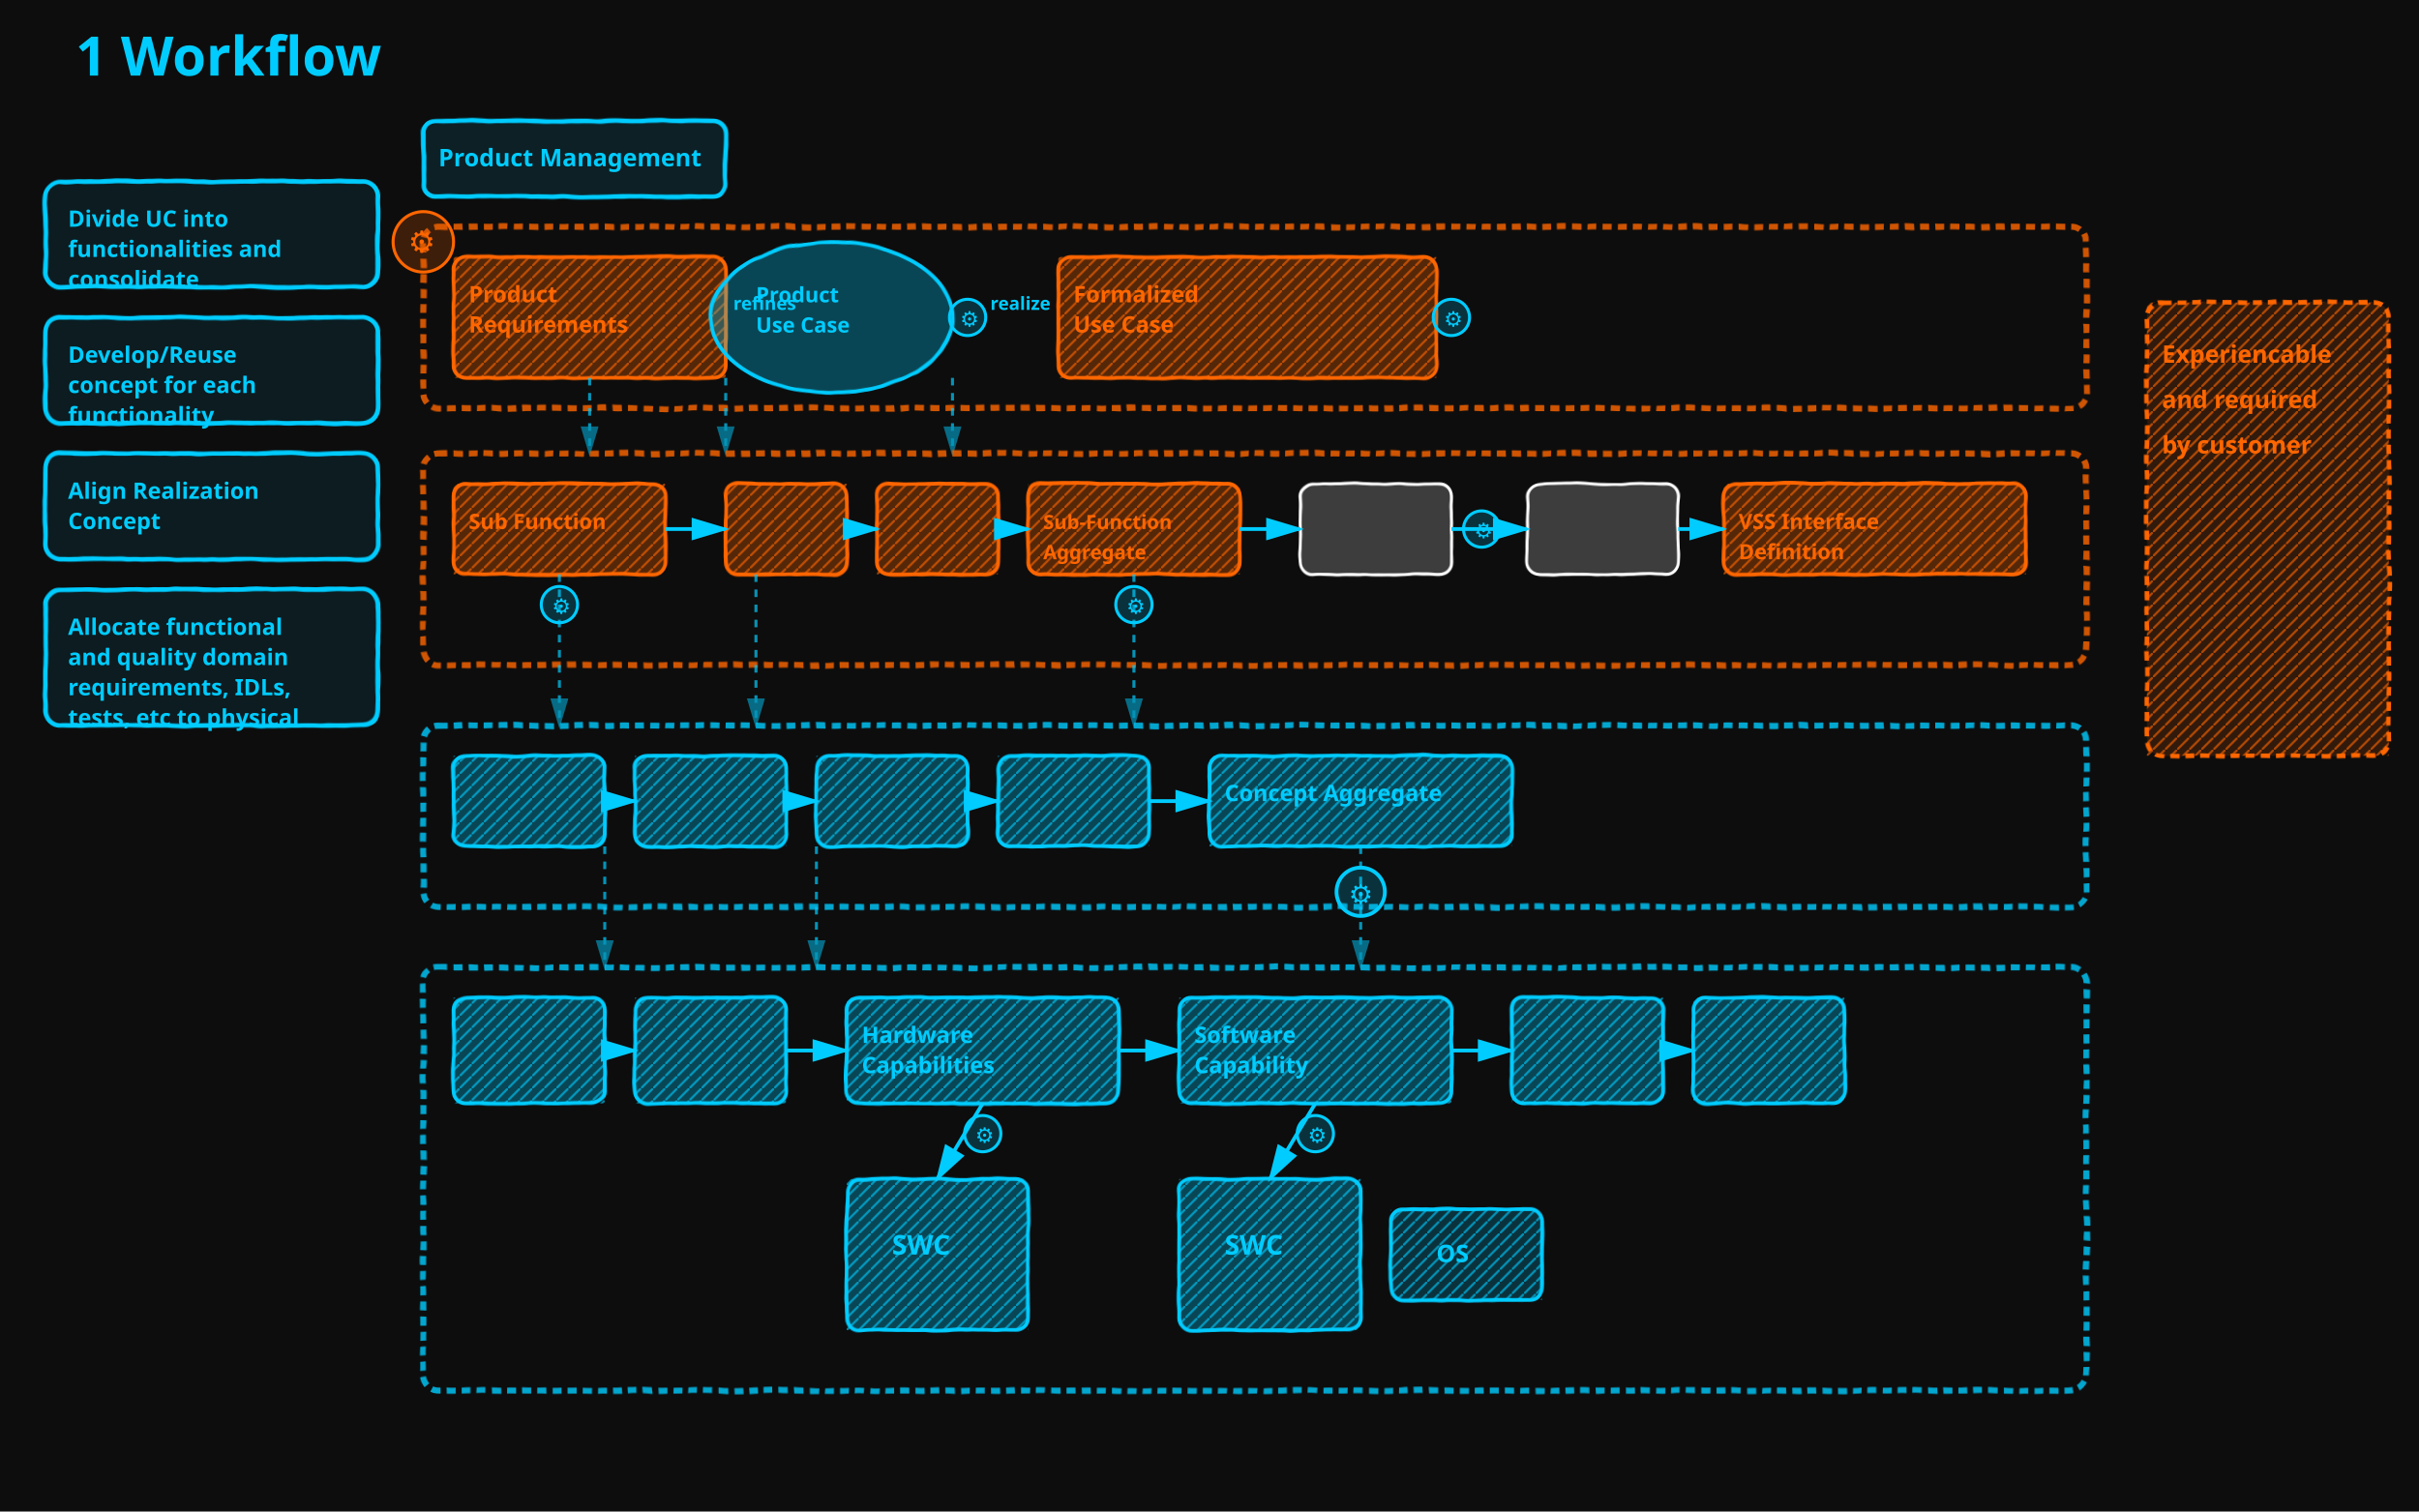
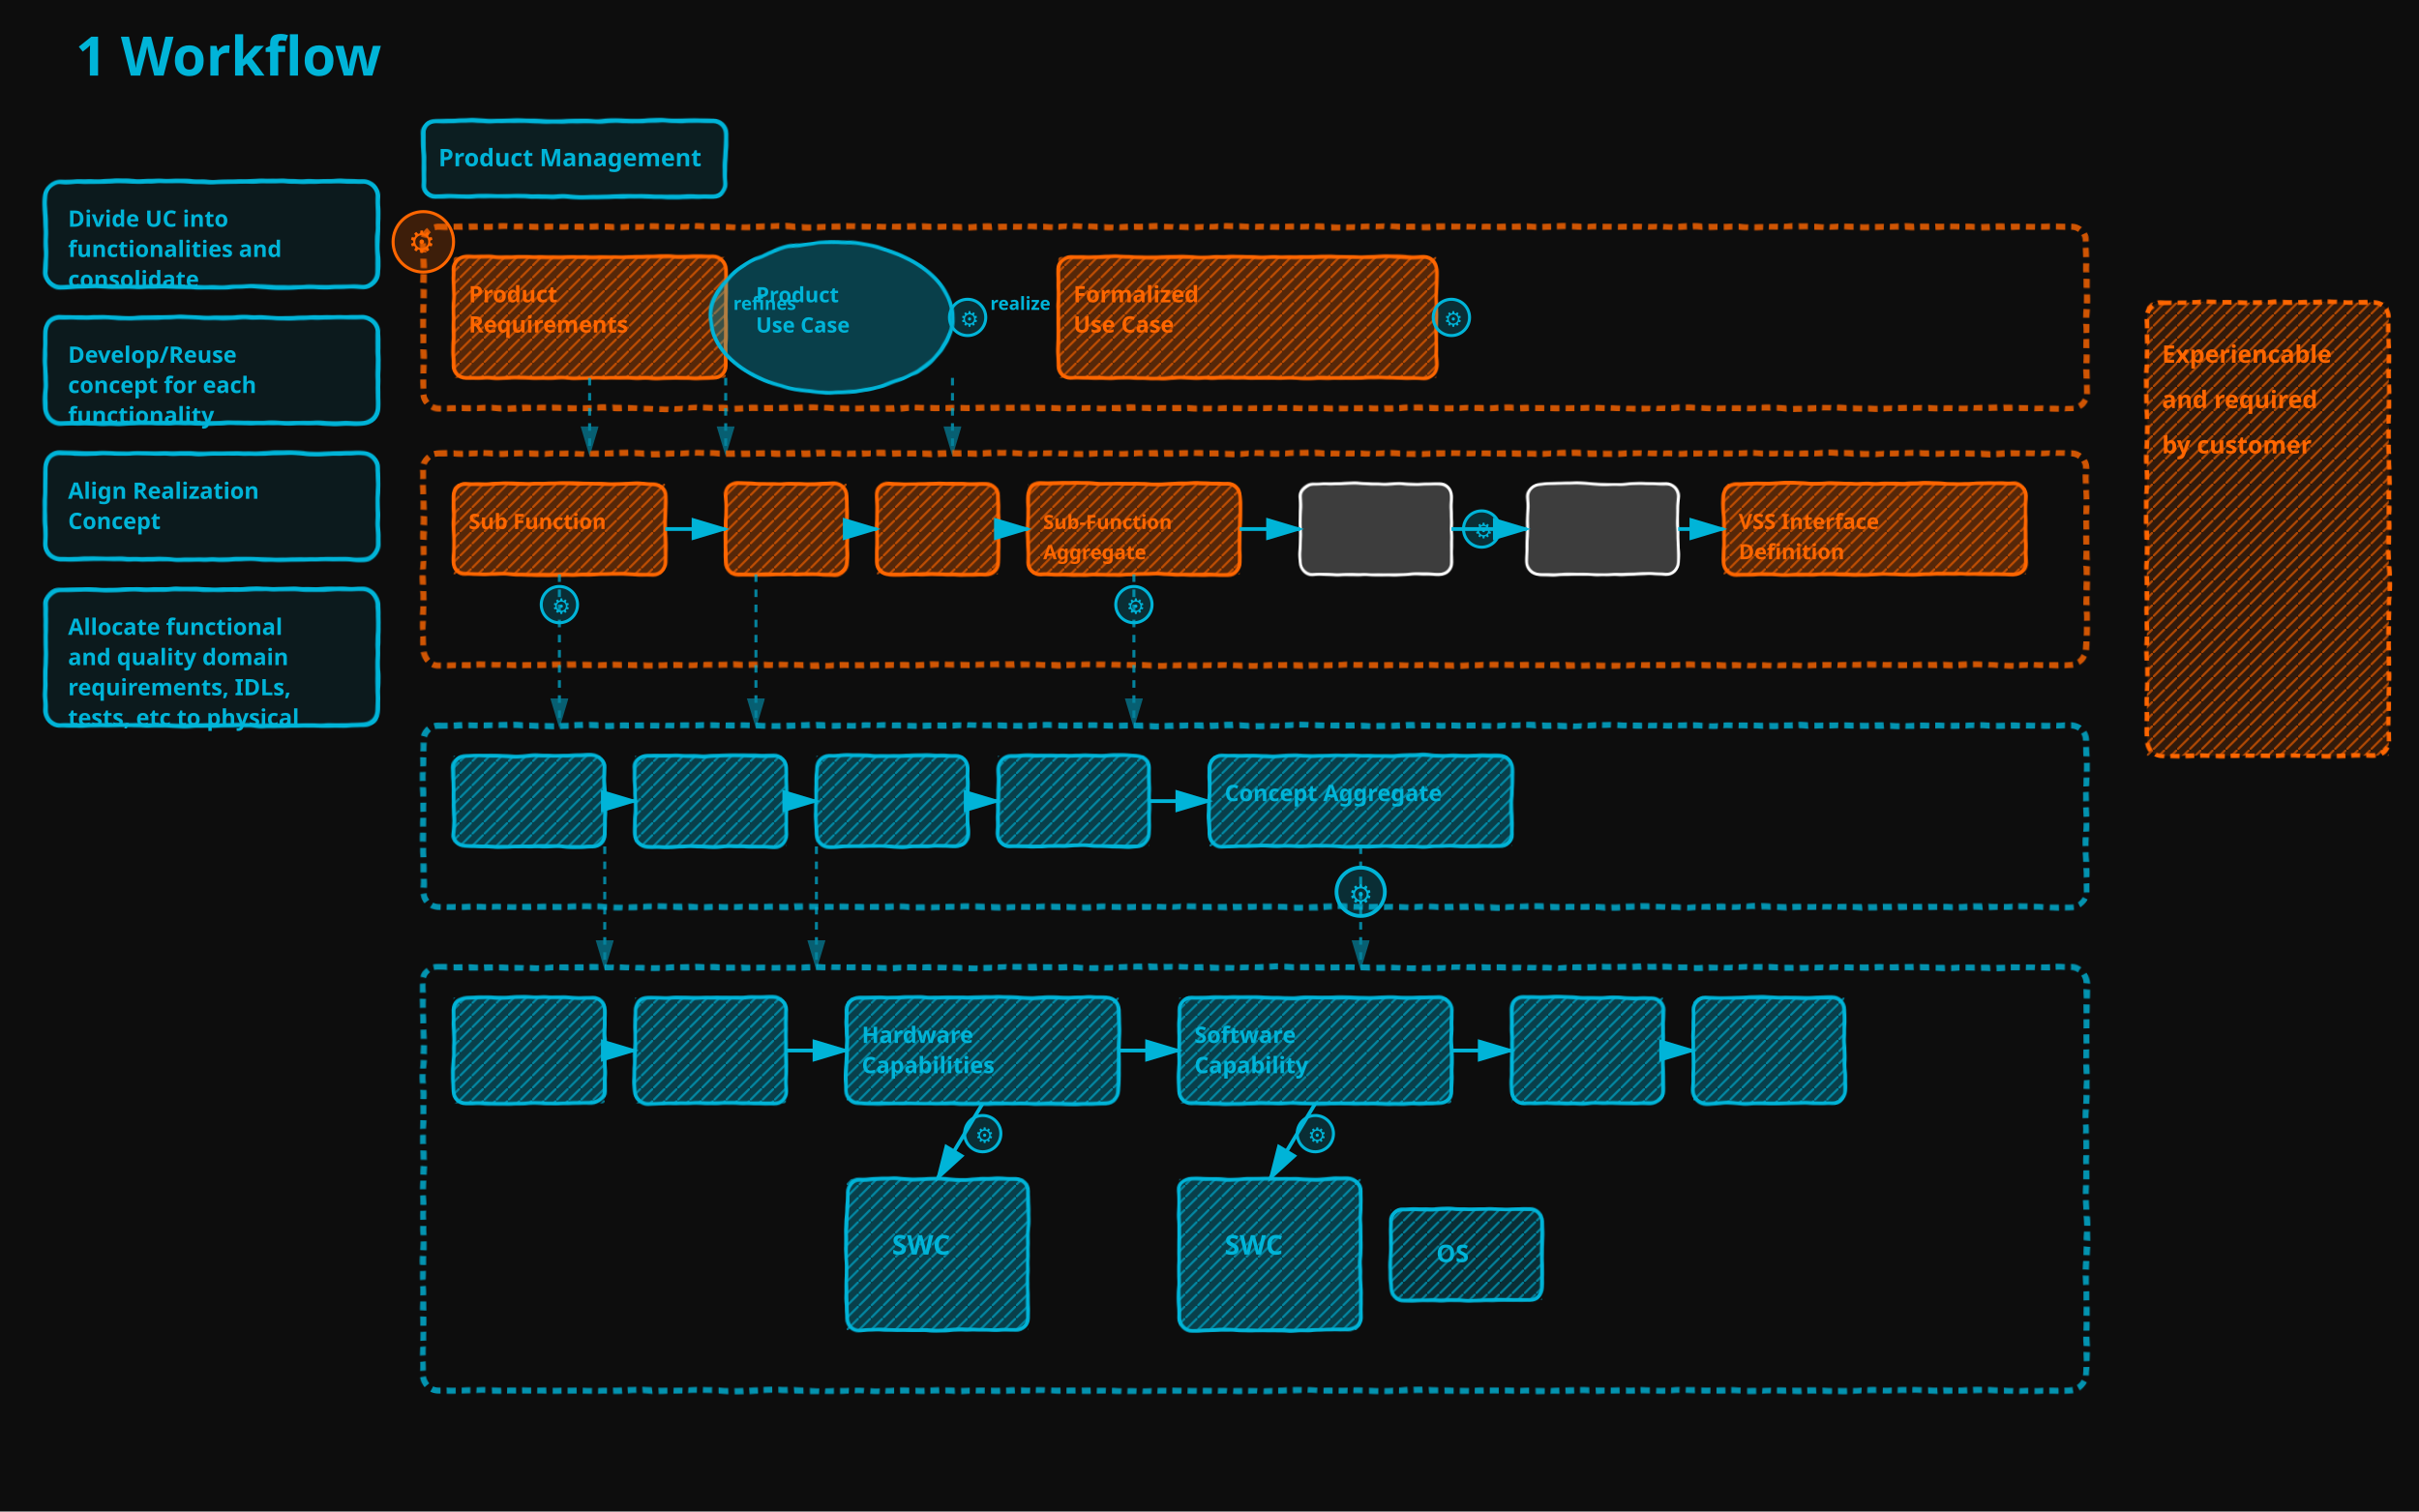
<svg xmlns="http://www.w3.org/2000/svg" viewBox="0 0 1600 1000">
  <defs>
    <pattern id="hatchCoral" patternUnits="userSpaceOnUse" width="8" height="8" patternTransform="rotate(0)">
      <path d="M 0,8 L 8,0" stroke="#ff6600" stroke-width="1.5" opacity="0.6" />
    </pattern>
    <pattern id="hatchCyan" patternUnits="userSpaceOnUse" width="8" height="8" patternTransform="rotate(0)">
-       <path d="M 0,8 L 8,0" stroke="#00ccff" stroke-width="1.5" opacity="0.6" />
+       <path d="M 0,8 L 8,0" stroke="#00B4D8" stroke-width="1.5" opacity="0.6" />
    </pattern>
    <path id="gearPath" d="M 12,6 L 14,4 L 16,6 L 18,6 L 18,8 L 16,8 L 14,10 L 16,12 L 18,12 L 18,14 L 16,14 L 14,16 L 12,14 L 10,14 L 10,12 L 12,10 L 10,8 L 10,6 Z M 12,10" transform="scale(0.8) translate(-10,-10)" />
    <marker id="arrowSolid" markerWidth="10" markerHeight="10" refX="9" refY="3" orient="auto">
-       <polygon points="0 0, 10 3, 0 6" fill="#00ccff" />
+       <polygon points="0 0, 10 3, 0 6" fill="#00B4D8" />
    </marker>
    <marker id="arrowDashed" markerWidth="10" markerHeight="10" refX="9" refY="3" orient="auto">
-       <polygon points="0 0, 10 3, 0 6" fill="#00ccff" opacity="0.7" />
+       <polygon points="0 0, 10 3, 0 6" fill="#00B4D8" opacity="0.7" />
    </marker>
    <filter id="sketchy">
      <feTurbulence type="fractalNoise" baseFrequency="0.04" numOctaves="3" result="noise" />
      <feDisplacementMap in="SourceGraphic" in2="noise" scale="2" />
    </filter>
  </defs>
  <rect width="1600" height="1000" fill="#0d0d0d" />
-   <text x="50" y="50" font-family="Lexend Exa, sans-serif" font-size="36" font-weight="700" fill="#00ccff">1 Workflow</text>
+   <text x="50" y="50" font-family="Lexend Exa, sans-serif" font-size="36" font-weight="700" fill="#00B4D8">1 Workflow</text>
  <g id="phases">
-     <rect x="30" y="120" width="220" height="70" rx="10" fill="rgba(0,204,255,0.08)" stroke="#00ccff" stroke-width="3" filter="url(#sketchy)" />
-     <text x="45" y="150" font-family="Lexend Exa, sans-serif" font-size="15" fill="#00ccff" font-weight="600">Divide UC into</text>
-     <text x="45" y="170" font-family="Lexend Exa, sans-serif" font-size="15" fill="#00ccff" font-weight="600">functionalities and</text>
-     <text x="45" y="190" font-family="Lexend Exa, sans-serif" font-size="15" fill="#00ccff" font-weight="600">consolidate</text>
-     <rect x="30" y="210" width="220" height="70" rx="10" fill="rgba(0,204,255,0.08)" stroke="#00ccff" stroke-width="3" filter="url(#sketchy)" />
-     <text x="45" y="240" font-family="Lexend Exa, sans-serif" font-size="15" fill="#00ccff" font-weight="600">Develop/Reuse</text>
-     <text x="45" y="260" font-family="Lexend Exa, sans-serif" font-size="15" fill="#00ccff" font-weight="600">concept for each</text>
-     <text x="45" y="280" font-family="Lexend Exa, sans-serif" font-size="15" fill="#00ccff" font-weight="600">functionality</text>
-     <rect x="30" y="300" width="220" height="70" rx="10" fill="rgba(0,204,255,0.08)" stroke="#00ccff" stroke-width="3" filter="url(#sketchy)" />
-     <text x="45" y="330" font-family="Lexend Exa, sans-serif" font-size="15" fill="#00ccff" font-weight="600">Align Realization</text>
-     <text x="45" y="350" font-family="Lexend Exa, sans-serif" font-size="15" fill="#00ccff" font-weight="600">Concept</text>
-     <rect x="30" y="390" width="220" height="90" rx="10" fill="rgba(0,204,255,0.08)" stroke="#00ccff" stroke-width="3" filter="url(#sketchy)" />
-     <text x="45" y="420" font-family="Lexend Exa, sans-serif" font-size="15" fill="#00ccff" font-weight="600">Allocate functional</text>
-     <text x="45" y="440" font-family="Lexend Exa, sans-serif" font-size="15" fill="#00ccff" font-weight="600">and quality domain</text>
-     <text x="45" y="460" font-family="Lexend Exa, sans-serif" font-size="15" fill="#00ccff" font-weight="600">requirements, IDLs,</text>
-     <text x="45" y="480" font-family="Lexend Exa, sans-serif" font-size="15" fill="#00ccff" font-weight="600">tests, etc to physical</text>
+     <rect x="30" y="120" width="220" height="70" rx="10" fill="rgba(0,180,216,0.08)" stroke="#00B4D8" stroke-width="3" filter="url(#sketchy)" />
+     <text x="45" y="150" font-family="Lexend Exa, sans-serif" font-size="15" fill="#00B4D8" font-weight="600">Divide UC into</text>
+     <text x="45" y="170" font-family="Lexend Exa, sans-serif" font-size="15" fill="#00B4D8" font-weight="600">functionalities and</text>
+     <text x="45" y="190" font-family="Lexend Exa, sans-serif" font-size="15" fill="#00B4D8" font-weight="600">consolidate</text>
+     <rect x="30" y="210" width="220" height="70" rx="10" fill="rgba(0,180,216,0.08)" stroke="#00B4D8" stroke-width="3" filter="url(#sketchy)" />
+     <text x="45" y="240" font-family="Lexend Exa, sans-serif" font-size="15" fill="#00B4D8" font-weight="600">Develop/Reuse</text>
+     <text x="45" y="260" font-family="Lexend Exa, sans-serif" font-size="15" fill="#00B4D8" font-weight="600">concept for each</text>
+     <text x="45" y="280" font-family="Lexend Exa, sans-serif" font-size="15" fill="#00B4D8" font-weight="600">functionality</text>
+     <rect x="30" y="300" width="220" height="70" rx="10" fill="rgba(0,180,216,0.08)" stroke="#00B4D8" stroke-width="3" filter="url(#sketchy)" />
+     <text x="45" y="330" font-family="Lexend Exa, sans-serif" font-size="15" fill="#00B4D8" font-weight="600">Align Realization</text>
+     <text x="45" y="350" font-family="Lexend Exa, sans-serif" font-size="15" fill="#00B4D8" font-weight="600">Concept</text>
+     <rect x="30" y="390" width="220" height="90" rx="10" fill="rgba(0,180,216,0.08)" stroke="#00B4D8" stroke-width="3" filter="url(#sketchy)" />
+     <text x="45" y="420" font-family="Lexend Exa, sans-serif" font-size="15" fill="#00B4D8" font-weight="600">Allocate functional</text>
+     <text x="45" y="440" font-family="Lexend Exa, sans-serif" font-size="15" fill="#00B4D8" font-weight="600">and quality domain</text>
+     <text x="45" y="460" font-family="Lexend Exa, sans-serif" font-size="15" fill="#00B4D8" font-weight="600">requirements, IDLs,</text>
+     <text x="45" y="480" font-family="Lexend Exa, sans-serif" font-size="15" fill="#00B4D8" font-weight="600">tests, etc to physical</text>
    <circle cx="280" cy="160" r="20" fill="rgba(255,102,0,0.2)" stroke="#ff6600" stroke-width="2" />
    <text x="270" y="167" font-family="Lexend Exa, sans-serif" font-size="20" fill="#ff6600">⚙</text>
  </g>
  <g id="product-mgmt">
-     <rect x="280" y="80" width="200" height="50" rx="8" fill="rgba(0,204,255,0.1)" stroke="#00ccff" stroke-width="3" filter="url(#sketchy)" />
-     <text x="290" y="110" font-family="Lexend Exa, sans-serif" font-size="16" fill="#00ccff" font-weight="700">Product Management</text>
+     <rect x="280" y="80" width="200" height="50" rx="8" fill="rgba(0,180,216,0.1)" stroke="#00B4D8" stroke-width="3" filter="url(#sketchy)" />
+     <text x="290" y="110" font-family="Lexend Exa, sans-serif" font-size="16" fill="#00B4D8" font-weight="700">Product Management</text>
  </g>
  <g id="requirements">
    <rect x="280" y="150" width="1100" height="120" rx="10" fill="none" stroke="#ff6600" stroke-width="4" stroke-dasharray="6,4" opacity="0.8" filter="url(#sketchy)" />
    <rect x="300" y="170" width="180" height="80" rx="8" fill="rgba(255,102,0,0.3)" stroke="#ff6600" stroke-width="2.5" filter="url(#sketchy)" />
    <rect x="300" y="170" width="180" height="80" fill="url(#hatchCoral)" />
    <text x="310" y="200" font-family="Lexend Exa, sans-serif" font-size="15" fill="#ff6600" font-weight="700">Product</text>
    <text x="310" y="220" font-family="Lexend Exa, sans-serif" font-size="15" fill="#ff6600" font-weight="700">Requirements</text>
-     <ellipse cx="550" cy="210" rx="80" ry="50" fill="rgba(0,204,255,0.3)" stroke="#00ccff" stroke-width="2.5" filter="url(#sketchy)" />
-     <text x="500" y="200" font-family="Lexend Exa, sans-serif" font-size="14" fill="#00ccff" font-weight="700">Product</text>
-     <text x="500" y="220" font-family="Lexend Exa, sans-serif" font-size="14" fill="#00ccff" font-weight="700">Use Case</text>
-     <circle cx="640" cy="210" r="12" fill="rgba(0,204,255,0.2)" stroke="#00ccff" stroke-width="2" />
-     <text x="635" y="216" font-family="Lexend Exa, sans-serif" font-size="14" fill="#00ccff">⚙</text>
+     <ellipse cx="550" cy="210" rx="80" ry="50" fill="rgba(0,180,216,0.3)" stroke="#00B4D8" stroke-width="2.5" filter="url(#sketchy)" />
+     <text x="500" y="200" font-family="Lexend Exa, sans-serif" font-size="14" fill="#00B4D8" font-weight="700">Product</text>
+     <text x="500" y="220" font-family="Lexend Exa, sans-serif" font-size="14" fill="#00B4D8" font-weight="700">Use Case</text>
+     <circle cx="640" cy="210" r="12" fill="rgba(0,180,216,0.2)" stroke="#00B4D8" stroke-width="2" />
+     <text x="635" y="216" font-family="Lexend Exa, sans-serif" font-size="14" fill="#00B4D8">⚙</text>
    <rect x="700" y="170" width="250" height="80" rx="8" fill="rgba(255,102,0,0.3)" stroke="#ff6600" stroke-width="2.5" filter="url(#sketchy)" />
    <rect x="700" y="170" width="250" height="80" fill="url(#hatchCoral)" />
    <text x="710" y="200" font-family="Lexend Exa, sans-serif" font-size="15" fill="#ff6600" font-weight="700">Formalized</text>
    <text x="710" y="220" font-family="Lexend Exa, sans-serif" font-size="15" fill="#ff6600" font-weight="700">Use Case</text>
-     <circle cx="960" cy="210" r="12" fill="rgba(0,204,255,0.2)" stroke="#00ccff" stroke-width="2" />
-     <text x="955" y="216" font-family="Lexend Exa, sans-serif" font-size="14" fill="#00ccff">⚙</text>
-     <path d="M 520 210 L 470 210" stroke="#00ccff" stroke-width="2.5" marker-end="url(#arrowSolid)" filter="url(#sketchy)" />
-     <text x="485" y="205" font-family="Lexend Exa, sans-serif" font-size="12" fill="#00ccff" font-weight="600">refines</text>
-     <path d="M 630 210 L 700 210" stroke="#00ccff" stroke-width="2.5" marker-end="url(#arrowSolid)" filter="url(#sketchy)" />
-     <text x="655" y="205" font-family="Lexend Exa, sans-serif" font-size="12" fill="#00ccff" font-weight="600">realize</text>
-     <path d="M 390 250 L 390 300" stroke="#00ccff" stroke-width="2" stroke-dasharray="5,5" marker-end="url(#arrowDashed)" opacity="0.7" />
-     <path d="M 480 250 L 480 300" stroke="#00ccff" stroke-width="2" stroke-dasharray="5,5" marker-end="url(#arrowDashed)" opacity="0.7" />
-     <path d="M 630 250 L 630 300" stroke="#00ccff" stroke-width="2" stroke-dasharray="5,5" marker-end="url(#arrowDashed)" opacity="0.7" />
+     <circle cx="960" cy="210" r="12" fill="rgba(0,180,216,0.2)" stroke="#00B4D8" stroke-width="2" />
+     <text x="955" y="216" font-family="Lexend Exa, sans-serif" font-size="14" fill="#00B4D8">⚙</text>
+     <path d="M 520 210 L 470 210" stroke="#00B4D8" stroke-width="2.5" marker-end="url(#arrowSolid)" filter="url(#sketchy)" />
+     <text x="485" y="205" font-family="Lexend Exa, sans-serif" font-size="12" fill="#00B4D8" font-weight="600">refines</text>
+     <path d="M 630 210 L 700 210" stroke="#00B4D8" stroke-width="2.5" marker-end="url(#arrowSolid)" filter="url(#sketchy)" />
+     <text x="655" y="205" font-family="Lexend Exa, sans-serif" font-size="12" fill="#00B4D8" font-weight="600">realize</text>
+     <path d="M 390 250 L 390 300" stroke="#00B4D8" stroke-width="2" stroke-dasharray="5,5" marker-end="url(#arrowDashed)" opacity="0.7" />
+     <path d="M 480 250 L 480 300" stroke="#00B4D8" stroke-width="2" stroke-dasharray="5,5" marker-end="url(#arrowDashed)" opacity="0.7" />
+     <path d="M 630 250 L 630 300" stroke="#00B4D8" stroke-width="2" stroke-dasharray="5,5" marker-end="url(#arrowDashed)" opacity="0.7" />
  </g>
  <g id="functional">
    <rect x="280" y="300" width="1100" height="140" rx="10" fill="none" stroke="#ff6600" stroke-width="4" stroke-dasharray="6,4" opacity="0.8" filter="url(#sketchy)" />
    <rect x="300" y="320" width="140" height="60" rx="8" fill="rgba(255,102,0,0.3)" stroke="#ff6600" stroke-width="2.5" filter="url(#sketchy)" />
    <rect x="300" y="320" width="140" height="60" fill="url(#hatchCoral)" />
    <text x="310" y="350" font-family="Lexend Exa, sans-serif" font-size="14" fill="#ff6600" font-weight="700">Sub Function</text>
-     <circle cx="370" cy="400" r="12" fill="rgba(0,204,255,0.2)" stroke="#00ccff" stroke-width="2" />
-     <text x="365" y="406" font-family="Lexend Exa, sans-serif" font-size="14" fill="#00ccff">⚙</text>
+     <circle cx="370" cy="400" r="12" fill="rgba(0,180,216,0.2)" stroke="#00B4D8" stroke-width="2" />
+     <text x="365" y="406" font-family="Lexend Exa, sans-serif" font-size="14" fill="#00B4D8">⚙</text>
    <rect x="480" y="320" width="80" height="60" rx="8" fill="rgba(255,102,0,0.3)" stroke="#ff6600" stroke-width="2.5" filter="url(#sketchy)" />
    <rect x="480" y="320" width="80" height="60" fill="url(#hatchCoral)" />
    <rect x="580" y="320" width="80" height="60" rx="8" fill="rgba(255,102,0,0.3)" stroke="#ff6600" stroke-width="2.5" filter="url(#sketchy)" />
    <rect x="580" y="320" width="80" height="60" fill="url(#hatchCoral)" />
    <rect x="680" y="320" width="140" height="60" rx="8" fill="rgba(255,102,0,0.3)" stroke="#ff6600" stroke-width="2.5" filter="url(#sketchy)" />
    <rect x="680" y="320" width="140" height="60" fill="url(#hatchCoral)" />
    <text x="690" y="350" font-family="Lexend Exa, sans-serif" font-size="13" fill="#ff6600" font-weight="700">Sub-Function</text>
    <text x="690" y="370" font-family="Lexend Exa, sans-serif" font-size="13" fill="#ff6600" font-weight="700">Aggregate</text>
-     <circle cx="750" cy="400" r="12" fill="rgba(0,204,255,0.2)" stroke="#00ccff" stroke-width="2" />
-     <text x="745" y="406" font-family="Lexend Exa, sans-serif" font-size="14" fill="#00ccff">⚙</text>
+     <circle cx="750" cy="400" r="12" fill="rgba(0,180,216,0.2)" stroke="#00B4D8" stroke-width="2" />
+     <text x="745" y="406" font-family="Lexend Exa, sans-serif" font-size="14" fill="#00B4D8">⚙</text>
    <rect x="860" y="320" width="100" height="60" rx="8" fill="rgba(255,255,255,0.2)" stroke="#ffffff" stroke-width="2" filter="url(#sketchy)" />
-     <circle cx="980" cy="350" r="12" fill="rgba(0,204,255,0.2)" stroke="#00ccff" stroke-width="2" />
-     <text x="975" y="356" font-family="Lexend Exa, sans-serif" font-size="14" fill="#00ccff">⚙</text>
+     <circle cx="980" cy="350" r="12" fill="rgba(0,180,216,0.2)" stroke="#00B4D8" stroke-width="2" />
+     <text x="975" y="356" font-family="Lexend Exa, sans-serif" font-size="14" fill="#00B4D8">⚙</text>
    <rect x="1010" y="320" width="100" height="60" rx="8" fill="rgba(255,255,255,0.2)" stroke="#ffffff" stroke-width="2" filter="url(#sketchy)" />
    <rect x="1140" y="320" width="200" height="60" rx="8" fill="rgba(255,102,0,0.3)" stroke="#ff6600" stroke-width="2.5" filter="url(#sketchy)" />
    <rect x="1140" y="320" width="200" height="60" fill="url(#hatchCoral)" />
    <text x="1150" y="350" font-family="Lexend Exa, sans-serif" font-size="14" fill="#ff6600" font-weight="700">VSS Interface</text>
    <text x="1150" y="370" font-family="Lexend Exa, sans-serif" font-size="14" fill="#ff6600" font-weight="700">Definition</text>
-     <path d="M 440 350 L 480 350" stroke="#00ccff" stroke-width="2.5" marker-end="url(#arrowSolid)" />
-     <path d="M 560 350 L 580 350" stroke="#00ccff" stroke-width="2.5" marker-end="url(#arrowSolid)" />
-     <path d="M 660 350 L 680 350" stroke="#00ccff" stroke-width="2.5" marker-end="url(#arrowSolid)" />
-     <path d="M 820 350 L 860 350" stroke="#00ccff" stroke-width="2.5" marker-end="url(#arrowSolid)" />
-     <path d="M 960 350 L 1010 350" stroke="#00ccff" stroke-width="2.5" marker-end="url(#arrowSolid)" />
-     <path d="M 1110 350 L 1140 350" stroke="#00ccff" stroke-width="2.5" marker-end="url(#arrowSolid)" />
-     <path d="M 370 380 L 370 480" stroke="#00ccff" stroke-width="2" stroke-dasharray="5,5" marker-end="url(#arrowDashed)" opacity="0.7" />
-     <path d="M 500 380 L 500 480" stroke="#00ccff" stroke-width="2" stroke-dasharray="5,5" marker-end="url(#arrowDashed)" opacity="0.7" />
-     <path d="M 750 380 L 750 480" stroke="#00ccff" stroke-width="2" stroke-dasharray="5,5" marker-end="url(#arrowDashed)" opacity="0.7" />
+     <path d="M 440 350 L 480 350" stroke="#00B4D8" stroke-width="2.5" marker-end="url(#arrowSolid)" />
+     <path d="M 560 350 L 580 350" stroke="#00B4D8" stroke-width="2.5" marker-end="url(#arrowSolid)" />
+     <path d="M 660 350 L 680 350" stroke="#00B4D8" stroke-width="2.5" marker-end="url(#arrowSolid)" />
+     <path d="M 820 350 L 860 350" stroke="#00B4D8" stroke-width="2.5" marker-end="url(#arrowSolid)" />
+     <path d="M 960 350 L 1010 350" stroke="#00B4D8" stroke-width="2.5" marker-end="url(#arrowSolid)" />
+     <path d="M 1110 350 L 1140 350" stroke="#00B4D8" stroke-width="2.5" marker-end="url(#arrowSolid)" />
+     <path d="M 370 380 L 370 480" stroke="#00B4D8" stroke-width="2" stroke-dasharray="5,5" marker-end="url(#arrowDashed)" opacity="0.7" />
+     <path d="M 500 380 L 500 480" stroke="#00B4D8" stroke-width="2" stroke-dasharray="5,5" marker-end="url(#arrowDashed)" opacity="0.7" />
+     <path d="M 750 380 L 750 480" stroke="#00B4D8" stroke-width="2" stroke-dasharray="5,5" marker-end="url(#arrowDashed)" opacity="0.7" />
  </g>
  <g id="concept">
-     <rect x="280" y="480" width="1100" height="120" rx="10" fill="none" stroke="#00ccff" stroke-width="4" stroke-dasharray="6,4" opacity="0.8" filter="url(#sketchy)" />
-     <rect x="300" y="500" width="100" height="60" rx="8" fill="rgba(0,204,255,0.3)" stroke="#00ccff" stroke-width="2.5" filter="url(#sketchy)" />
+     <rect x="280" y="480" width="1100" height="120" rx="10" fill="none" stroke="#00B4D8" stroke-width="4" stroke-dasharray="6,4" opacity="0.8" filter="url(#sketchy)" />
+     <rect x="300" y="500" width="100" height="60" rx="8" fill="rgba(0,180,216,0.3)" stroke="#00B4D8" stroke-width="2.5" filter="url(#sketchy)" />
    <rect x="300" y="500" width="100" height="60" fill="url(#hatchCyan)" />
-     <rect x="420" y="500" width="100" height="60" rx="8" fill="rgba(0,204,255,0.3)" stroke="#00ccff" stroke-width="2.5" filter="url(#sketchy)" />
+     <rect x="420" y="500" width="100" height="60" rx="8" fill="rgba(0,180,216,0.3)" stroke="#00B4D8" stroke-width="2.5" filter="url(#sketchy)" />
    <rect x="420" y="500" width="100" height="60" fill="url(#hatchCyan)" />
-     <rect x="540" y="500" width="100" height="60" rx="8" fill="rgba(0,204,255,0.3)" stroke="#00ccff" stroke-width="2.5" filter="url(#sketchy)" />
+     <rect x="540" y="500" width="100" height="60" rx="8" fill="rgba(0,180,216,0.3)" stroke="#00B4D8" stroke-width="2.5" filter="url(#sketchy)" />
    <rect x="540" y="500" width="100" height="60" fill="url(#hatchCyan)" />
-     <rect x="660" y="500" width="100" height="60" rx="8" fill="rgba(0,204,255,0.3)" stroke="#00ccff" stroke-width="2.5" filter="url(#sketchy)" />
+     <rect x="660" y="500" width="100" height="60" rx="8" fill="rgba(0,180,216,0.3)" stroke="#00B4D8" stroke-width="2.5" filter="url(#sketchy)" />
    <rect x="660" y="500" width="100" height="60" fill="url(#hatchCyan)" />
-     <rect x="800" y="500" width="200" height="60" rx="8" fill="rgba(0,204,255,0.3)" stroke="#00ccff" stroke-width="2.5" filter="url(#sketchy)" />
+     <rect x="800" y="500" width="200" height="60" rx="8" fill="rgba(0,180,216,0.3)" stroke="#00B4D8" stroke-width="2.5" filter="url(#sketchy)" />
    <rect x="800" y="500" width="200" height="60" fill="url(#hatchCyan)" />
-     <text x="810" y="530" font-family="Lexend Exa, sans-serif" font-size="15" fill="#00ccff" font-weight="700">Concept Aggregate</text>
-     <circle cx="900" cy="590" r="16" fill="rgba(0,204,255,0.2)" stroke="#00ccff" stroke-width="2.5" />
-     <text x="892" y="598" font-family="Lexend Exa, sans-serif" font-size="18" fill="#00ccff">⚙</text>
-     <path d="M 400 530 L 420 530" stroke="#00ccff" stroke-width="2.5" marker-end="url(#arrowSolid)" />
-     <path d="M 520 530 L 540 530" stroke="#00ccff" stroke-width="2.5" marker-end="url(#arrowSolid)" />
-     <path d="M 640 530 L 660 530" stroke="#00ccff" stroke-width="2.5" marker-end="url(#arrowSolid)" />
-     <path d="M 760 530 L 800 530" stroke="#00ccff" stroke-width="2.5" marker-end="url(#arrowSolid)" />
-     <path d="M 400 560 L 400 640" stroke="#00ccff" stroke-width="2" stroke-dasharray="5,5" marker-end="url(#arrowDashed)" opacity="0.7" />
-     <path d="M 540 560 L 540 640" stroke="#00ccff" stroke-width="2" stroke-dasharray="5,5" marker-end="url(#arrowDashed)" opacity="0.7" />
-     <path d="M 900 560 L 900 640" stroke="#00ccff" stroke-width="2" stroke-dasharray="5,5" marker-end="url(#arrowDashed)" opacity="0.7" />
+     <text x="810" y="530" font-family="Lexend Exa, sans-serif" font-size="15" fill="#00B4D8" font-weight="700">Concept Aggregate</text>
+     <circle cx="900" cy="590" r="16" fill="rgba(0,180,216,0.2)" stroke="#00B4D8" stroke-width="2.5" />
+     <text x="892" y="598" font-family="Lexend Exa, sans-serif" font-size="18" fill="#00B4D8">⚙</text>
+     <path d="M 400 530 L 420 530" stroke="#00B4D8" stroke-width="2.5" marker-end="url(#arrowSolid)" />
+     <path d="M 520 530 L 540 530" stroke="#00B4D8" stroke-width="2.5" marker-end="url(#arrowSolid)" />
+     <path d="M 640 530 L 660 530" stroke="#00B4D8" stroke-width="2.5" marker-end="url(#arrowSolid)" />
+     <path d="M 760 530 L 800 530" stroke="#00B4D8" stroke-width="2.5" marker-end="url(#arrowSolid)" />
+     <path d="M 400 560 L 400 640" stroke="#00B4D8" stroke-width="2" stroke-dasharray="5,5" marker-end="url(#arrowDashed)" opacity="0.7" />
+     <path d="M 540 560 L 540 640" stroke="#00B4D8" stroke-width="2" stroke-dasharray="5,5" marker-end="url(#arrowDashed)" opacity="0.7" />
+     <path d="M 900 560 L 900 640" stroke="#00B4D8" stroke-width="2" stroke-dasharray="5,5" marker-end="url(#arrowDashed)" opacity="0.7" />
  </g>
  <g id="physical">
-     <rect x="280" y="640" width="1100" height="280" rx="10" fill="none" stroke="#00ccff" stroke-width="4" stroke-dasharray="6,4" opacity="0.8" filter="url(#sketchy)" />
-     <rect x="300" y="660" width="100" height="70" rx="8" fill="rgba(0,204,255,0.3)" stroke="#00ccff" stroke-width="2.5" filter="url(#sketchy)" />
+     <rect x="280" y="640" width="1100" height="280" rx="10" fill="none" stroke="#00B4D8" stroke-width="4" stroke-dasharray="6,4" opacity="0.8" filter="url(#sketchy)" />
+     <rect x="300" y="660" width="100" height="70" rx="8" fill="rgba(0,180,216,0.3)" stroke="#00B4D8" stroke-width="2.5" filter="url(#sketchy)" />
    <rect x="300" y="660" width="100" height="70" fill="url(#hatchCyan)" />
-     <rect x="420" y="660" width="100" height="70" rx="8" fill="rgba(0,204,255,0.3)" stroke="#00ccff" stroke-width="2.5" filter="url(#sketchy)" />
+     <rect x="420" y="660" width="100" height="70" rx="8" fill="rgba(0,180,216,0.3)" stroke="#00B4D8" stroke-width="2.5" filter="url(#sketchy)" />
    <rect x="420" y="660" width="100" height="70" fill="url(#hatchCyan)" />
-     <path d="M 400 695 L 420 695" stroke="#00ccff" stroke-width="2.5" marker-end="url(#arrowSolid)" />
-     <rect x="560" y="660" width="180" height="70" rx="8" fill="rgba(0,204,255,0.3)" stroke="#00ccff" stroke-width="2.5" filter="url(#sketchy)" />
+     <path d="M 400 695 L 420 695" stroke="#00B4D8" stroke-width="2.5" marker-end="url(#arrowSolid)" />
+     <rect x="560" y="660" width="180" height="70" rx="8" fill="rgba(0,180,216,0.3)" stroke="#00B4D8" stroke-width="2.5" filter="url(#sketchy)" />
    <rect x="560" y="660" width="180" height="70" fill="url(#hatchCyan)" />
-     <text x="570" y="690" font-family="Lexend Exa, sans-serif" font-size="15" fill="#00ccff" font-weight="700">Hardware</text>
-     <text x="570" y="710" font-family="Lexend Exa, sans-serif" font-size="15" fill="#00ccff" font-weight="700">Capabilities</text>
-     <circle cx="650" cy="750" r="12" fill="rgba(0,204,255,0.2)" stroke="#00ccff" stroke-width="2" />
-     <text x="645" y="756" font-family="Lexend Exa, sans-serif" font-size="14" fill="#00ccff">⚙</text>
-     <rect x="780" y="660" width="180" height="70" rx="8" fill="rgba(0,204,255,0.3)" stroke="#00ccff" stroke-width="2.5" filter="url(#sketchy)" />
+     <text x="570" y="690" font-family="Lexend Exa, sans-serif" font-size="15" fill="#00B4D8" font-weight="700">Hardware</text>
+     <text x="570" y="710" font-family="Lexend Exa, sans-serif" font-size="15" fill="#00B4D8" font-weight="700">Capabilities</text>
+     <circle cx="650" cy="750" r="12" fill="rgba(0,180,216,0.2)" stroke="#00B4D8" stroke-width="2" />
+     <text x="645" y="756" font-family="Lexend Exa, sans-serif" font-size="14" fill="#00B4D8">⚙</text>
+     <rect x="780" y="660" width="180" height="70" rx="8" fill="rgba(0,180,216,0.3)" stroke="#00B4D8" stroke-width="2.5" filter="url(#sketchy)" />
    <rect x="780" y="660" width="180" height="70" fill="url(#hatchCyan)" />
-     <text x="790" y="690" font-family="Lexend Exa, sans-serif" font-size="15" fill="#00ccff" font-weight="700">Software</text>
-     <text x="790" y="710" font-family="Lexend Exa, sans-serif" font-size="15" fill="#00ccff" font-weight="700">Capability</text>
-     <circle cx="870" cy="750" r="12" fill="rgba(0,204,255,0.2)" stroke="#00ccff" stroke-width="2" />
-     <text x="865" y="756" font-family="Lexend Exa, sans-serif" font-size="14" fill="#00ccff">⚙</text>
-     <rect x="1000" y="660" width="100" height="70" rx="8" fill="rgba(0,204,255,0.3)" stroke="#00ccff" stroke-width="2.5" filter="url(#sketchy)" />
+     <text x="790" y="690" font-family="Lexend Exa, sans-serif" font-size="15" fill="#00B4D8" font-weight="700">Software</text>
+     <text x="790" y="710" font-family="Lexend Exa, sans-serif" font-size="15" fill="#00B4D8" font-weight="700">Capability</text>
+     <circle cx="870" cy="750" r="12" fill="rgba(0,180,216,0.2)" stroke="#00B4D8" stroke-width="2" />
+     <text x="865" y="756" font-family="Lexend Exa, sans-serif" font-size="14" fill="#00B4D8">⚙</text>
+     <rect x="1000" y="660" width="100" height="70" rx="8" fill="rgba(0,180,216,0.3)" stroke="#00B4D8" stroke-width="2.5" filter="url(#sketchy)" />
    <rect x="1000" y="660" width="100" height="70" fill="url(#hatchCyan)" />
-     <rect x="1120" y="660" width="100" height="70" rx="8" fill="rgba(0,204,255,0.3)" stroke="#00ccff" stroke-width="2.5" filter="url(#sketchy)" />
+     <rect x="1120" y="660" width="100" height="70" rx="8" fill="rgba(0,180,216,0.3)" stroke="#00B4D8" stroke-width="2.5" filter="url(#sketchy)" />
    <rect x="1120" y="660" width="100" height="70" fill="url(#hatchCyan)" />
-     <path d="M 1100 695 L 1120 695" stroke="#00ccff" stroke-width="2.5" marker-end="url(#arrowSolid)" />
-     <path d="M 520 695 L 560 695" stroke="#00ccff" stroke-width="2.5" marker-end="url(#arrowSolid)" />
-     <path d="M 740 695 L 780 695" stroke="#00ccff" stroke-width="2.5" marker-end="url(#arrowSolid)" />
-     <path d="M 960 695 L 1000 695" stroke="#00ccff" stroke-width="2.5" marker-end="url(#arrowSolid)" />
-     <rect x="560" y="780" width="120" height="100" rx="8" fill="rgba(0,204,255,0.3)" stroke="#00ccff" stroke-width="2.5" filter="url(#sketchy)" />
+     <path d="M 1100 695 L 1120 695" stroke="#00B4D8" stroke-width="2.5" marker-end="url(#arrowSolid)" />
+     <path d="M 520 695 L 560 695" stroke="#00B4D8" stroke-width="2.5" marker-end="url(#arrowSolid)" />
+     <path d="M 740 695 L 780 695" stroke="#00B4D8" stroke-width="2.5" marker-end="url(#arrowSolid)" />
+     <path d="M 960 695 L 1000 695" stroke="#00B4D8" stroke-width="2.5" marker-end="url(#arrowSolid)" />
+     <rect x="560" y="780" width="120" height="100" rx="8" fill="rgba(0,180,216,0.3)" stroke="#00B4D8" stroke-width="2.5" filter="url(#sketchy)" />
    <rect x="560" y="780" width="120" height="100" fill="url(#hatchCyan)" />
-     <text x="590" y="830" font-family="Lexend Exa, sans-serif" font-size="18" fill="#00ccff" font-weight="700">SWC</text>
-     <rect x="780" y="780" width="120" height="100" rx="8" fill="rgba(0,204,255,0.3)" stroke="#00ccff" stroke-width="2.5" filter="url(#sketchy)" />
+     <text x="590" y="830" font-family="Lexend Exa, sans-serif" font-size="18" fill="#00B4D8" font-weight="700">SWC</text>
+     <rect x="780" y="780" width="120" height="100" rx="8" fill="rgba(0,180,216,0.3)" stroke="#00B4D8" stroke-width="2.5" filter="url(#sketchy)" />
    <rect x="780" y="780" width="120" height="100" fill="url(#hatchCyan)" />
-     <text x="810" y="830" font-family="Lexend Exa, sans-serif" font-size="18" fill="#00ccff" font-weight="700">SWC</text>
-     <rect x="920" y="800" width="100" height="60" rx="8" fill="rgba(0,204,255,0.2)" stroke="#00ccff" stroke-width="2.5" filter="url(#sketchy)" />
+     <text x="810" y="830" font-family="Lexend Exa, sans-serif" font-size="18" fill="#00B4D8" font-weight="700">SWC</text>
+     <rect x="920" y="800" width="100" height="60" rx="8" fill="rgba(0,180,216,0.2)" stroke="#00B4D8" stroke-width="2.5" filter="url(#sketchy)" />
    <rect x="920" y="800" width="100" height="60" fill="url(#hatchCyan)" />
-     <text x="950" y="835" font-family="Lexend Exa, sans-serif" font-size="16" fill="#00ccff" font-weight="700">OS</text>
-     <path d="M 650 730 L 620 780" stroke="#00ccff" stroke-width="2.5" marker-end="url(#arrowSolid)" />
-     <path d="M 870 730 L 840 780" stroke="#00ccff" stroke-width="2.5" marker-end="url(#arrowSolid)" />
+     <text x="950" y="835" font-family="Lexend Exa, sans-serif" font-size="16" fill="#00B4D8" font-weight="700">OS</text>
+     <path d="M 650 730 L 620 780" stroke="#00B4D8" stroke-width="2.5" marker-end="url(#arrowSolid)" />
+     <path d="M 870 730 L 840 780" stroke="#00B4D8" stroke-width="2.5" marker-end="url(#arrowSolid)" />
  </g>
  <rect x="1420" y="200" width="160" height="300" rx="10" fill="rgba(255,102,0,0.15)" stroke="#ff6600" stroke-width="3" stroke-dasharray="6,4" filter="url(#sketchy)" />
  <rect x="1420" y="200" width="160" height="300" fill="url(#hatchCoral)" />
  <text x="1430" y="240" font-family="Lexend Exa, sans-serif" font-size="16" fill="#ff6600" font-weight="700">Experiencable</text>
  <text x="1430" y="270" font-family="Lexend Exa, sans-serif" font-size="16" fill="#ff6600" font-weight="700">and required</text>
  <text x="1430" y="300" font-family="Lexend Exa, sans-serif" font-size="16" fill="#ff6600" font-weight="700">by customer</text>
</svg>
